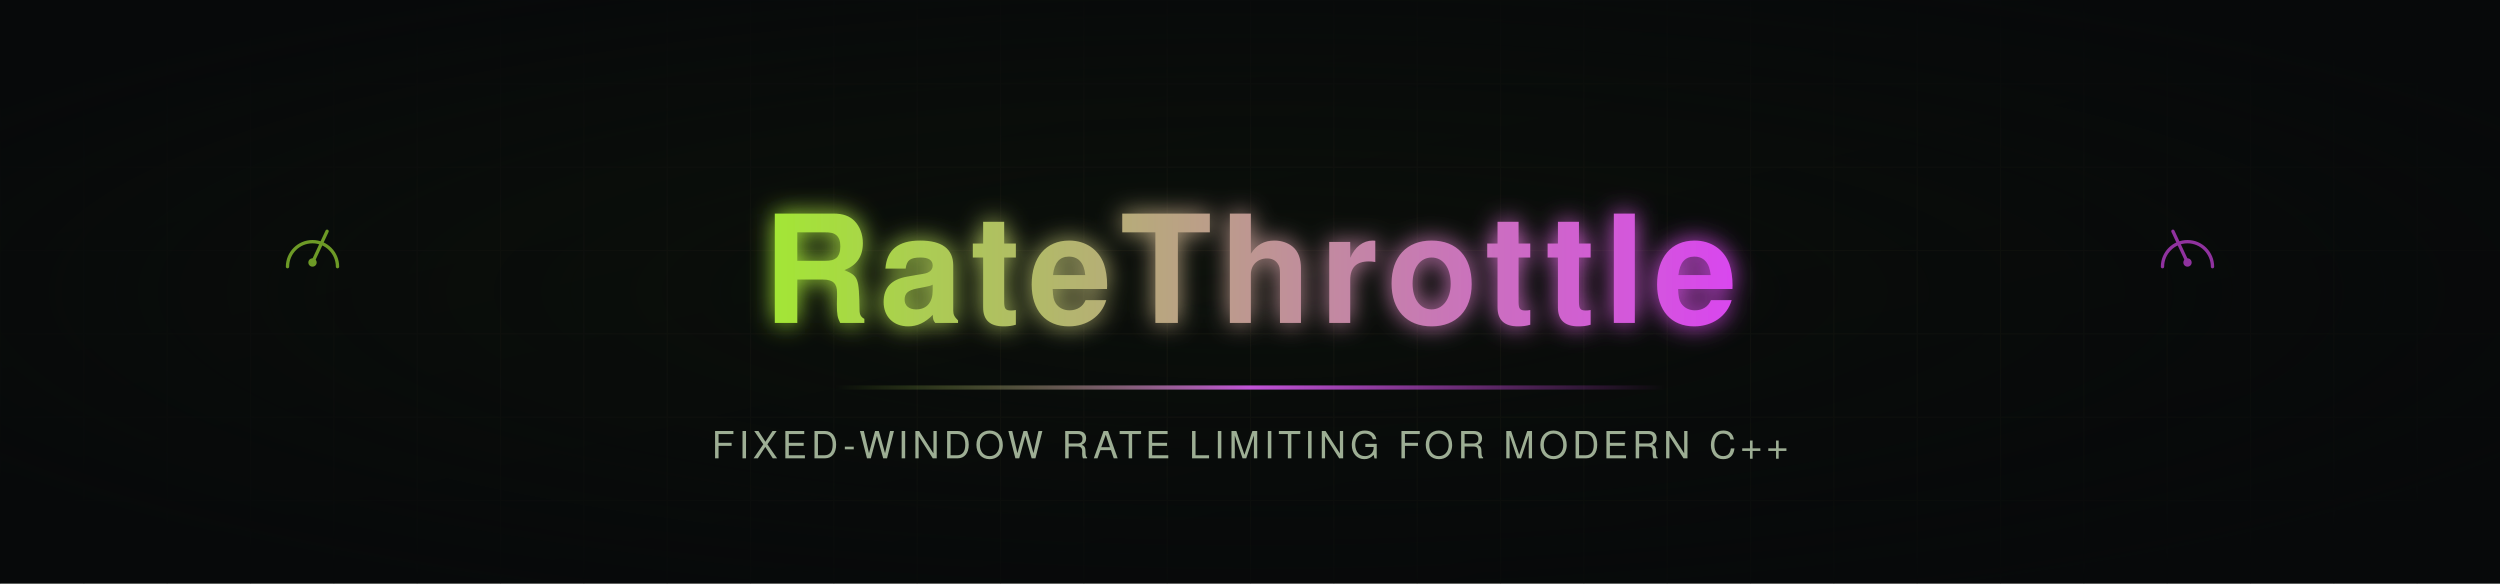
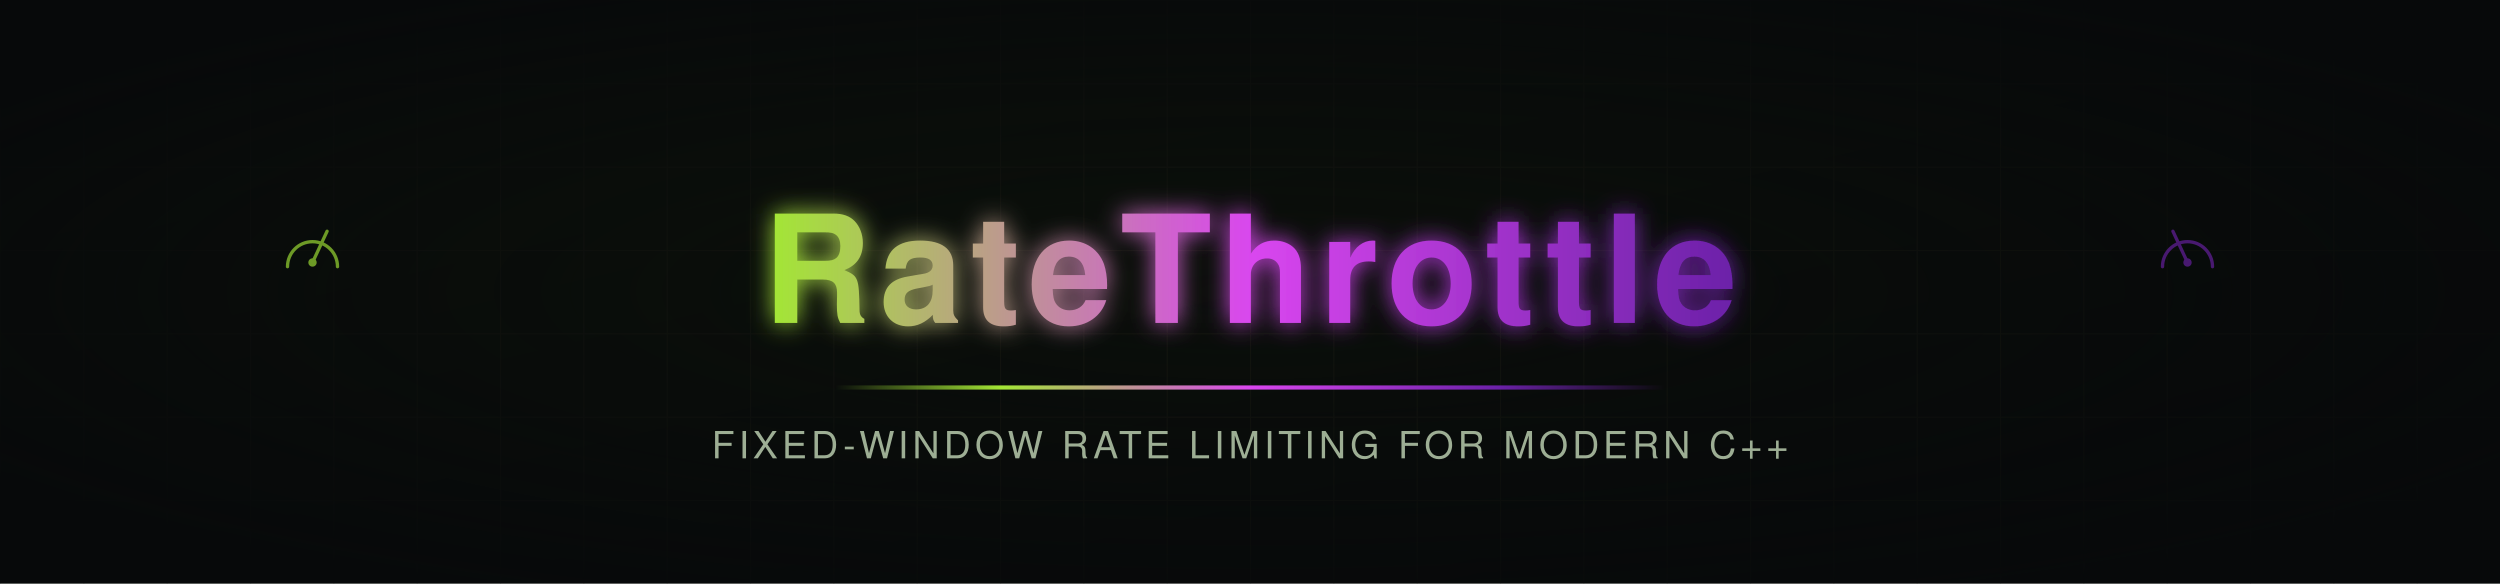
<svg xmlns="http://www.w3.org/2000/svg" width="1200" height="280" viewBox="0 0 1200 280" role="img" aria-label="RateThrottle">
  <defs>
    <linearGradient id="bg" x1="0%" y1="0%" x2="100%" y2="100%">
      <stop offset="0%" stop-color="#0E140A" />
      <stop offset="100%" stop-color="#07090A" />
    </linearGradient>
    <linearGradient id="titleGradient" x1="0%" y1="0%" x2="100%" y2="0%">
      <stop offset="0%" stop-color="#A3E635" />
-       <stop offset="100%" stop-color="#D946EF" />
+       <stop offset="50%" stop-color="#D946EF" />
+       <stop offset="100%" stop-color="#6B21A8" />
    </linearGradient>
    <linearGradient id="lineGradient" x1="0%" y1="0%" x2="100%" y2="0%">
      <stop offset="0%" stop-color="#A3E635" stop-opacity="0" />
-       <stop offset="50%" stop-color="#C154D8" stop-opacity="1" />
-       <stop offset="100%" stop-color="#D946EF" stop-opacity="0" />
+       <stop offset="20%" stop-color="#A3E635" stop-opacity="1" />
+       <stop offset="50%" stop-color="#D946EF" stop-opacity="1" />
+       <stop offset="80%" stop-color="#6B21A8" stop-opacity="1" />
+       <stop offset="100%" stop-color="#6B21A8" stop-opacity="0" />
    </linearGradient>
    <filter id="glow" x="-50%" y="-50%" width="200%" height="200%">
      <feGaussianBlur stdDeviation="6" result="blur" />
      <feMerge>
        <feMergeNode in="blur" />
        <feMergeNode in="SourceGraphic" />
      </feMerge>
    </filter>
    <pattern id="grid" width="40" height="40" patternUnits="userSpaceOnUse">
      <path d="M 40 0 L 0 0 0 40" fill="none" stroke="#14160F" stroke-width="1" />
    </pattern>
    <radialGradient id="fade" cx="50%" cy="50%" r="60%">
      <stop offset="0%" stop-color="#07090A" stop-opacity="0" />
      <stop offset="100%" stop-color="#07090A" stop-opacity="1" />
    </radialGradient>
  </defs>
  <rect width="1200" height="280" fill="url(#bg)" />
  <rect width="1200" height="280" fill="url(#grid)" />
  <rect width="1200" height="280" fill="url(#fade)" />
  <g transform="translate(136,102)" fill="none" stroke="#A3E635" stroke-width="1.6" opacity="0.65" stroke-linecap="round">
    <path d="M2 26 A12 12 0 0 1 26 26" />
    <line x1="14" y1="24" x2="21" y2="9" />
    <circle cx="14" cy="24" r="2" fill="#A3E635" stroke="none" />
  </g>
-   <g transform="translate(1036,102)" fill="none" stroke="#D946EF" stroke-width="1.6" opacity="0.65" stroke-linecap="round">
+   <g transform="translate(1036,102)" fill="none" stroke="#6B21A8" stroke-width="1.6" opacity="0.65" stroke-linecap="round">
    <path d="M2 26 A12 12 0 0 1 26 26" />
    <line x1="14" y1="24" x2="7" y2="9" />
-     <circle cx="14" cy="24" r="2" fill="#D946EF" stroke="none" />
+     <circle cx="14" cy="24" r="2" fill="#6B21A8" stroke="none" />
  </g>
  <text x="600" y="155" text-anchor="middle" font-family="'Segoe UI', Helvetica, Arial, sans-serif" font-size="72" font-weight="700" letter-spacing="4" fill="url(#titleGradient)" filter="url(#glow)">RateThrottle</text>
  <rect x="400" y="185" width="400" height="2" fill="url(#lineGradient)" />
  <text x="600" y="220" text-anchor="middle" font-family="'Segoe UI', Helvetica, Arial, sans-serif" font-size="18" letter-spacing="2" fill="#9DAE94">FIXED-WINDOW RATE LIMITING FOR MODERN C++</text>
</svg>
